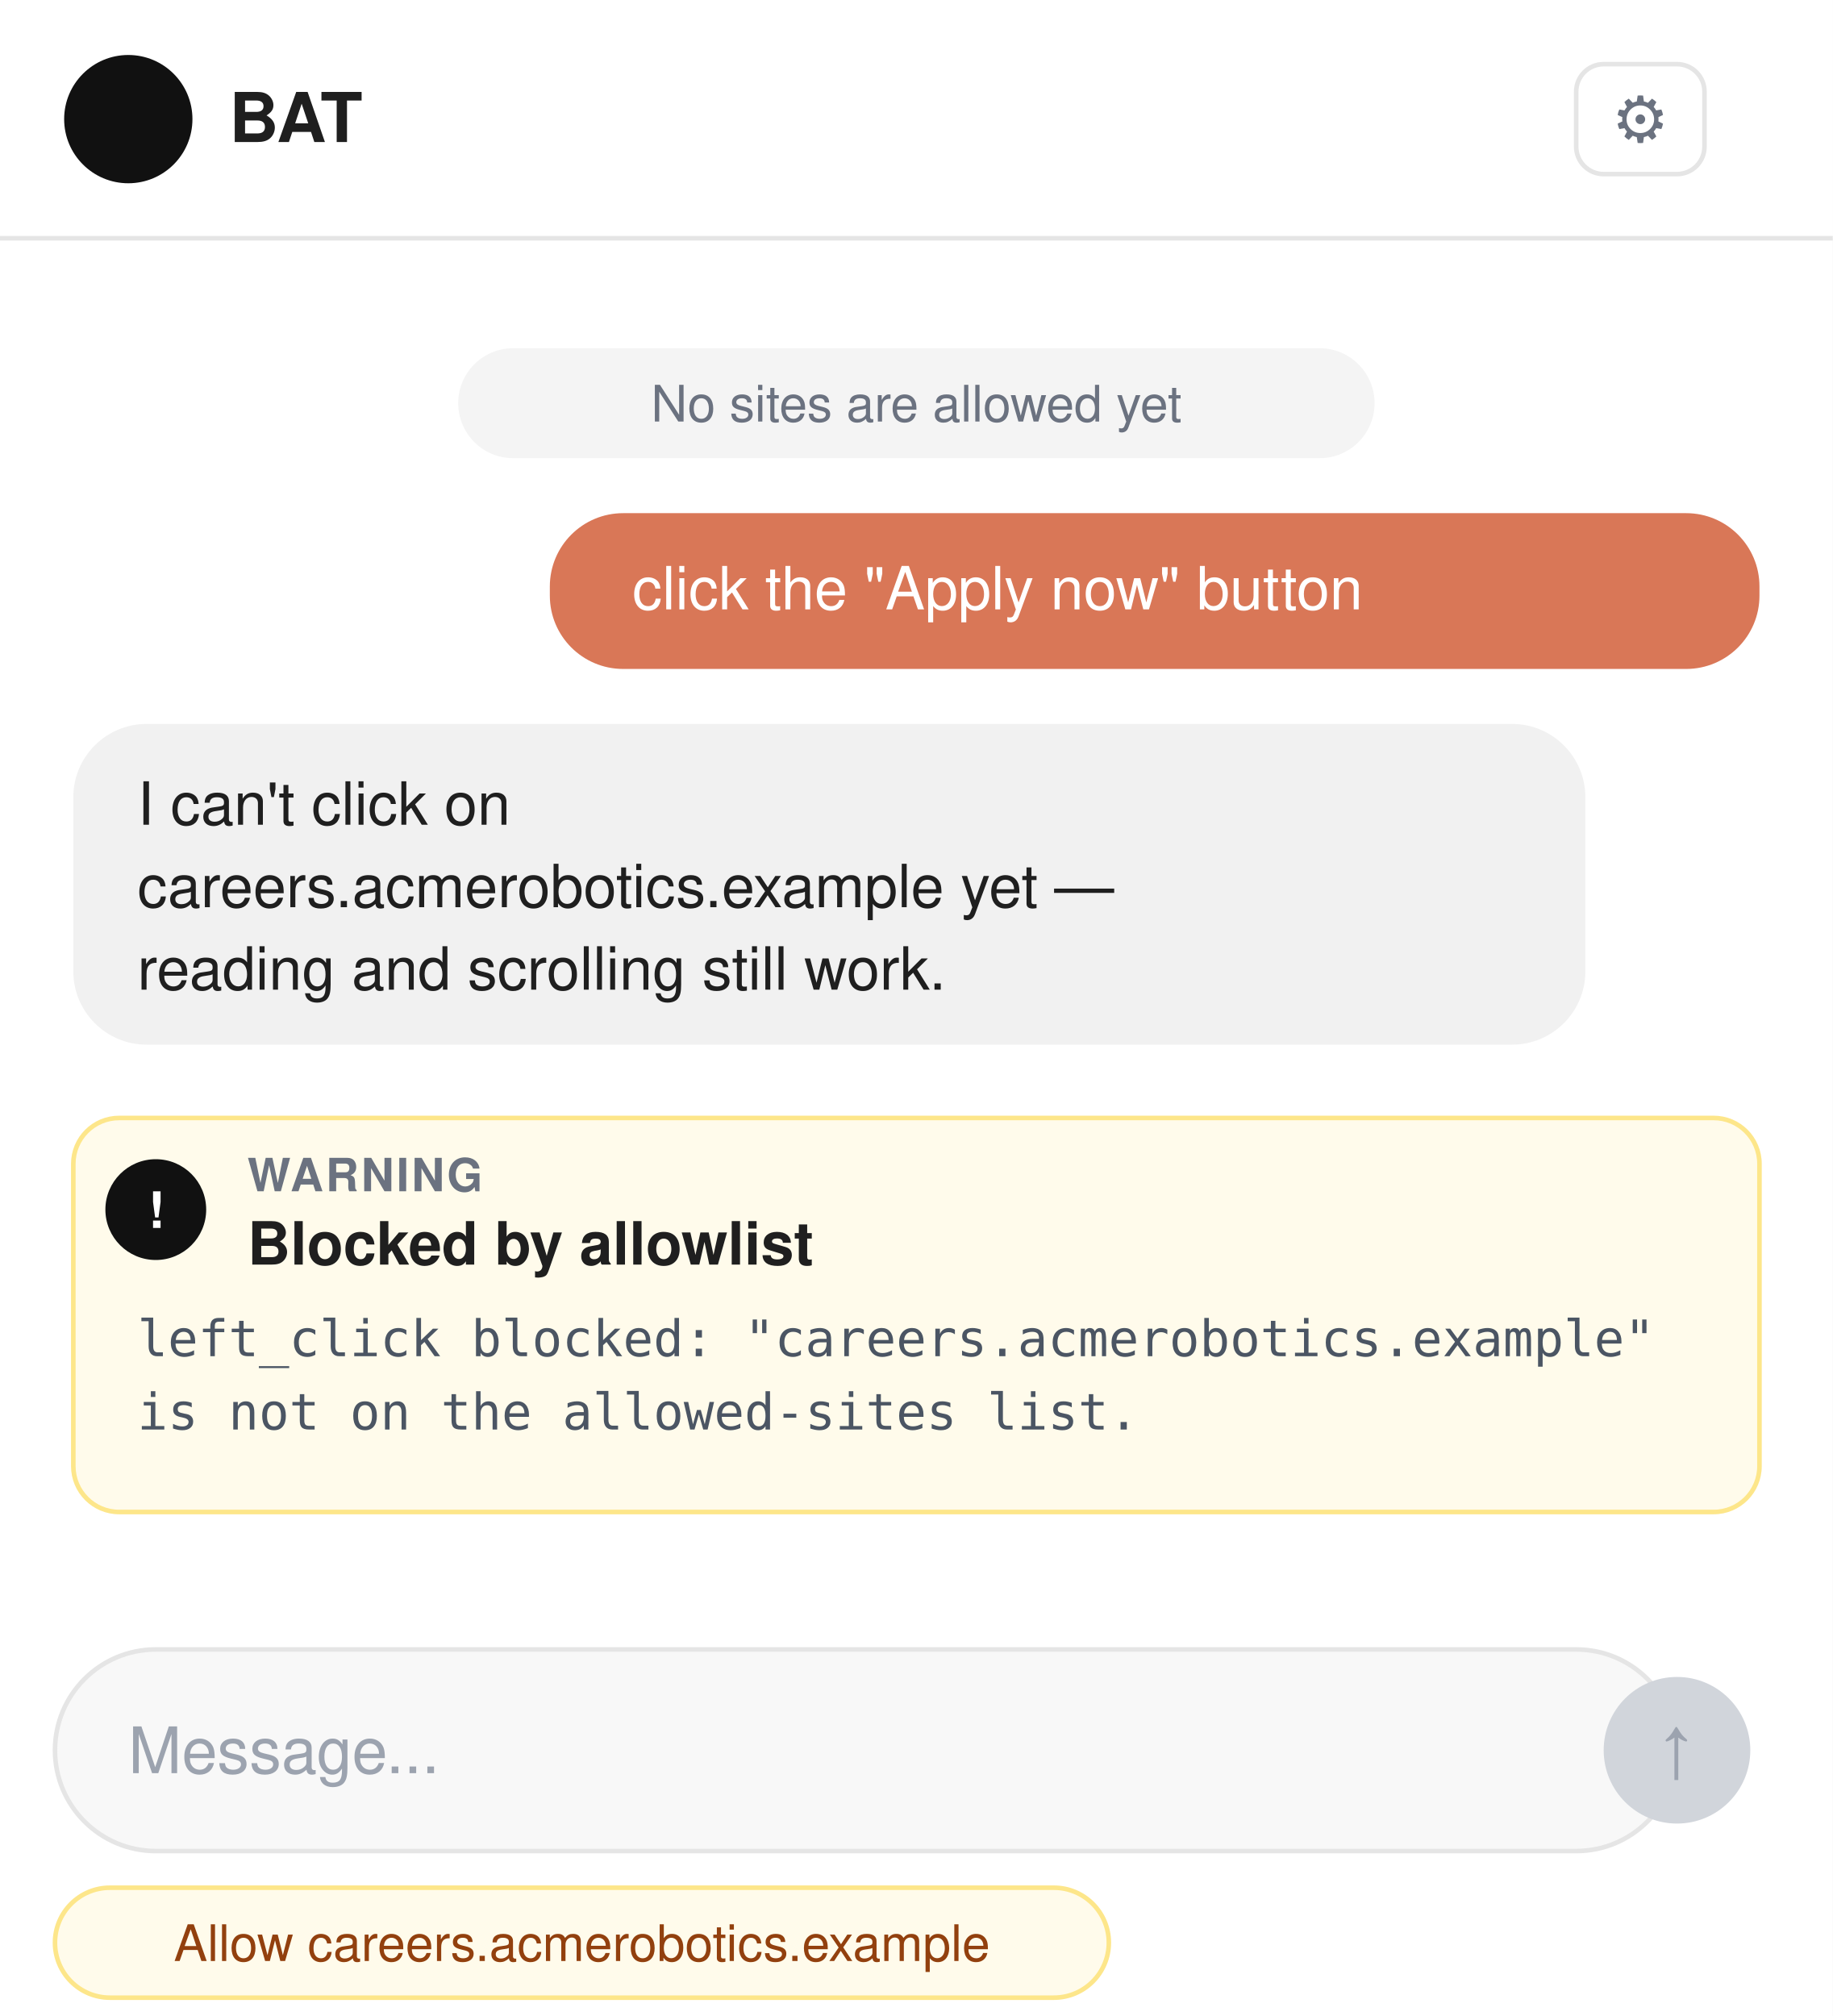
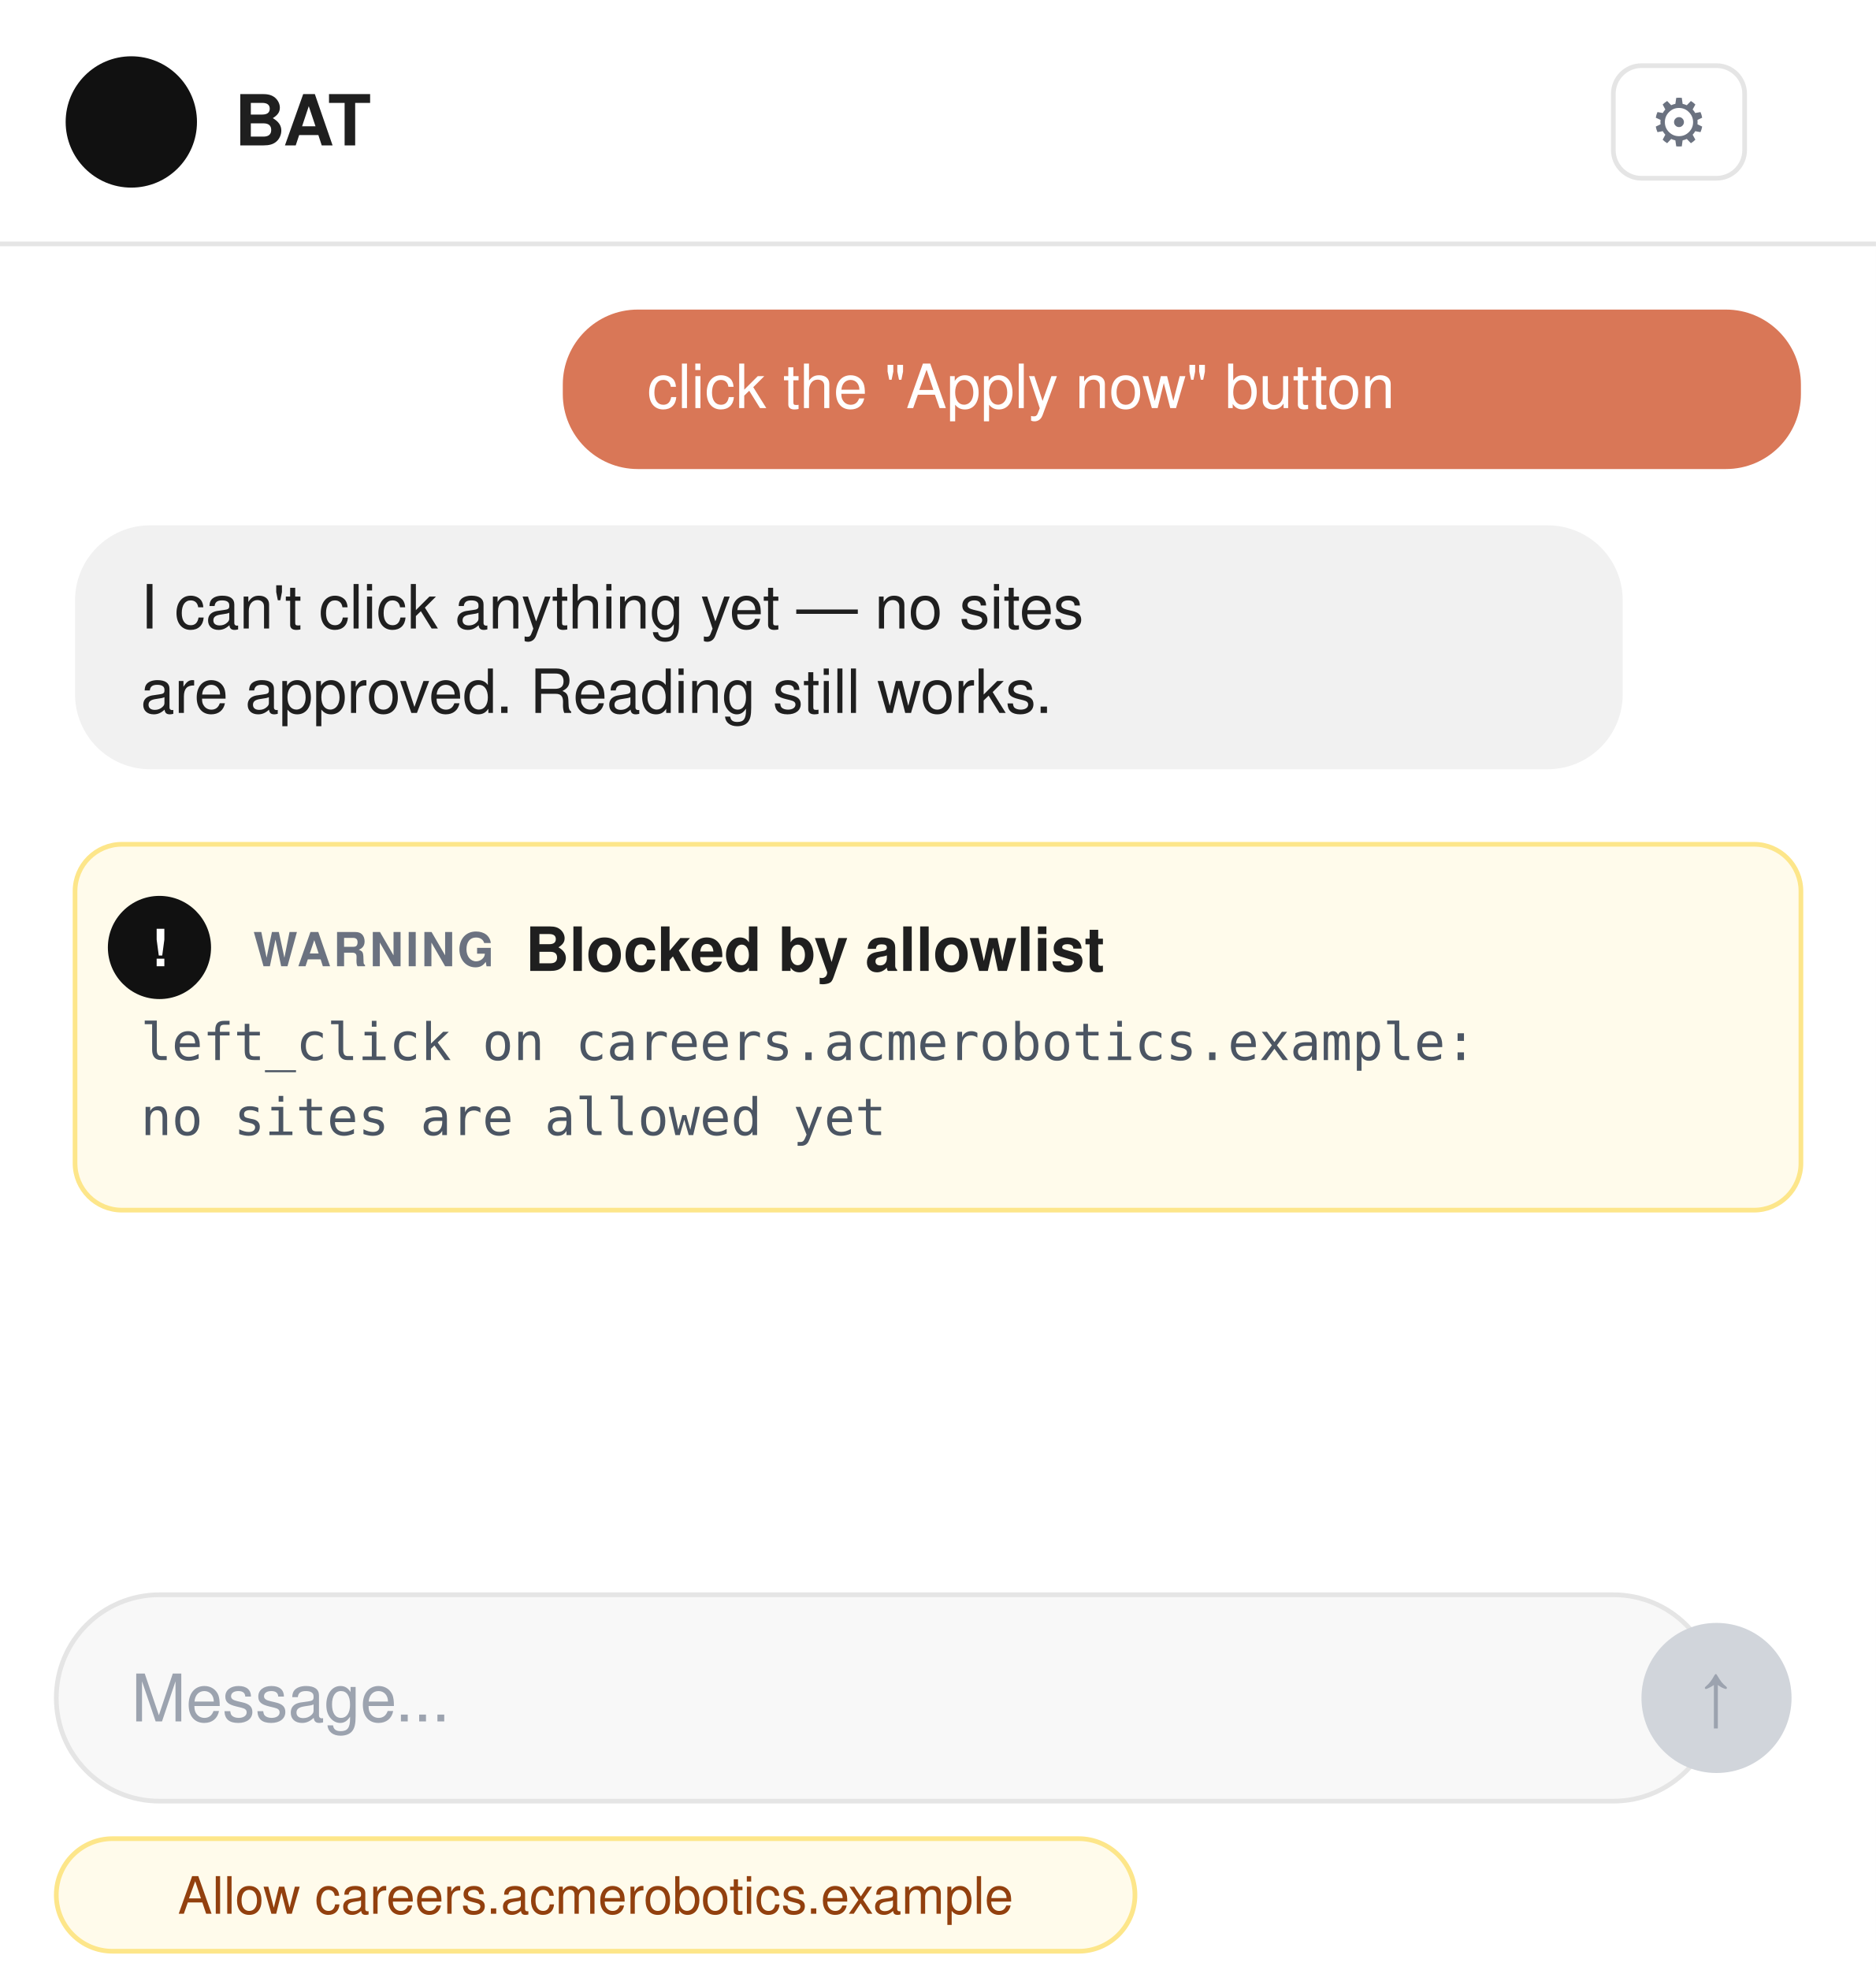
- <svg xmlns="http://www.w3.org/2000/svg" width="400" height="440" viewBox="0 0 400 440" font-family="Segoe UI, Helvetica, Arial, sans-serif">
-   <rect width="400" height="440" fill="#ffffff" />
+ <svg xmlns="http://www.w3.org/2000/svg" width="400" height="420" viewBox="0 0 400 420" font-family="Segoe UI, Helvetica, Arial, sans-serif">
+   <rect width="400" height="420" fill="#ffffff" />
  <rect x="0" y="0" width="400" height="52" fill="#ffffff" />
  <line x1="0" y1="52" x2="400" y2="52" stroke="#e5e5e5" stroke-width="1" />
  <circle cx="28" cy="26" r="14" fill="#111111" />
  <text x="50" y="31" font-size="15" font-weight="600" fill="#1f1f1f">BAT</text>
  <rect x="344" y="14" width="28" height="24" rx="6" fill="none" stroke="#e5e5e5" />
  <text x="358" y="31" font-size="14" text-anchor="middle" fill="#6b7280">⚙</text>
-   <rect x="100" y="76" width="200" height="24" rx="12" fill="#f4f4f4" />
-   <text x="200" y="92" font-size="11" text-anchor="middle" fill="#6b7280">No sites are allowed yet</text>
-   <rect x="120" y="112" width="264" height="34" rx="16" fill="#d97757" />
-   <text x="138" y="133" font-size="13" fill="#ffffff">click the "Apply now" button</text>
-   <rect x="16" y="158" width="330" height="70" rx="16" fill="#f1f1f1" />
-   <text x="30" y="180" font-size="13" fill="#1f1f1f">I can't click on</text>
-   <text x="30" y="198" font-size="13" fill="#1f1f1f">careers.acmerobotics.example yet —</text>
-   <text x="30" y="216" font-size="13" fill="#1f1f1f">reading and scrolling still work.</text>
-   <rect x="16" y="244" width="368" height="86" rx="10" fill="#fffbeb" stroke="#fde68a" />
-   <circle cx="34" cy="264" r="11" fill="#111111" />
-   <text x="34" y="268" font-size="11" font-weight="600" text-anchor="middle" fill="#ffffff">!</text>
-   <text x="54" y="260" font-size="10" font-weight="700" letter-spacing="0.5" fill="#6b7280">WARNING</text>
-   <text x="54" y="276" font-size="13" font-weight="600" fill="#1f1f1f">Blocked by allowlist</text>
-   <text x="30" y="296" font-size="11" font-family="Consolas, ui-monospace, monospace" fill="#4b5563">left_click blocked: "careers.acmerobotics.example"</text>
-   <text x="30" y="312" font-size="11" font-family="Consolas, ui-monospace, monospace" fill="#4b5563">is not on the allowed-sites list.</text>
-   <rect x="12" y="360" width="354" height="44" rx="22" fill="#f8f8f8" stroke="#e5e5e5" />
-   <text x="28" y="387" font-size="14" fill="#9ca3af">Message...</text>
-   <circle cx="366" cy="382" r="16" fill="#d1d5db" />
-   <text x="366" y="387" font-size="14" text-anchor="middle" fill="#9ca3af">↑</text>
-   <rect x="12" y="412" width="230" height="24" rx="12" fill="#fffbeb" stroke="#fde68a" />
-   <text x="127" y="428" font-size="11" font-weight="500" text-anchor="middle" fill="#92400e">Allow careers.acmerobotics.example</text>
+   <rect x="120" y="66" width="264" height="34" rx="16" fill="#d97757" />
+   <text x="138" y="87" font-size="13" fill="#ffffff">click the "Apply now" button</text>
+   <rect x="16" y="112" width="330" height="52" rx="16" fill="#f1f1f1" />
+   <text x="30" y="134" font-size="13" fill="#1f1f1f">I can't click anything yet — no sites</text>
+   <text x="30" y="152" font-size="13" fill="#1f1f1f">are approved. Reading still works.</text>
+   <rect x="16" y="180" width="368" height="78" rx="10" fill="#fffbeb" stroke="#fde68a" />
+   <circle cx="34" cy="202" r="11" fill="#111111" />
+   <text x="34" y="206" font-size="11" font-weight="600" text-anchor="middle" fill="#ffffff">!</text>
+   <text x="54" y="206" font-size="10" font-weight="700" letter-spacing="0.5" fill="#6b7280">WARNING</text>
+   <text x="112" y="207" font-size="13" font-weight="600" fill="#1f1f1f">Blocked by allowlist</text>
+   <text x="30" y="226" font-size="11" font-family="Consolas, ui-monospace, monospace" fill="#4b5563">left_click on careers.acmerobotics.example:</text>
+   <text x="30" y="242" font-size="11" font-family="Consolas, ui-monospace, monospace" fill="#4b5563">no sites are allowed yet</text>
+   <rect x="12" y="340" width="354" height="44" rx="22" fill="#f8f8f8" stroke="#e5e5e5" />
+   <text x="28" y="367" font-size="14" fill="#9ca3af">Message...</text>
+   <circle cx="366" cy="362" r="16" fill="#d1d5db" />
+   <text x="366" y="367" font-size="14" text-anchor="middle" fill="#9ca3af">↑</text>
+   <rect x="12" y="392" width="230" height="24" rx="12" fill="#fffbeb" stroke="#fde68a" />
+   <text x="127" y="408" font-size="11" font-weight="500" text-anchor="middle" fill="#92400e">Allow careers.acmerobotics.example</text>
</svg>
